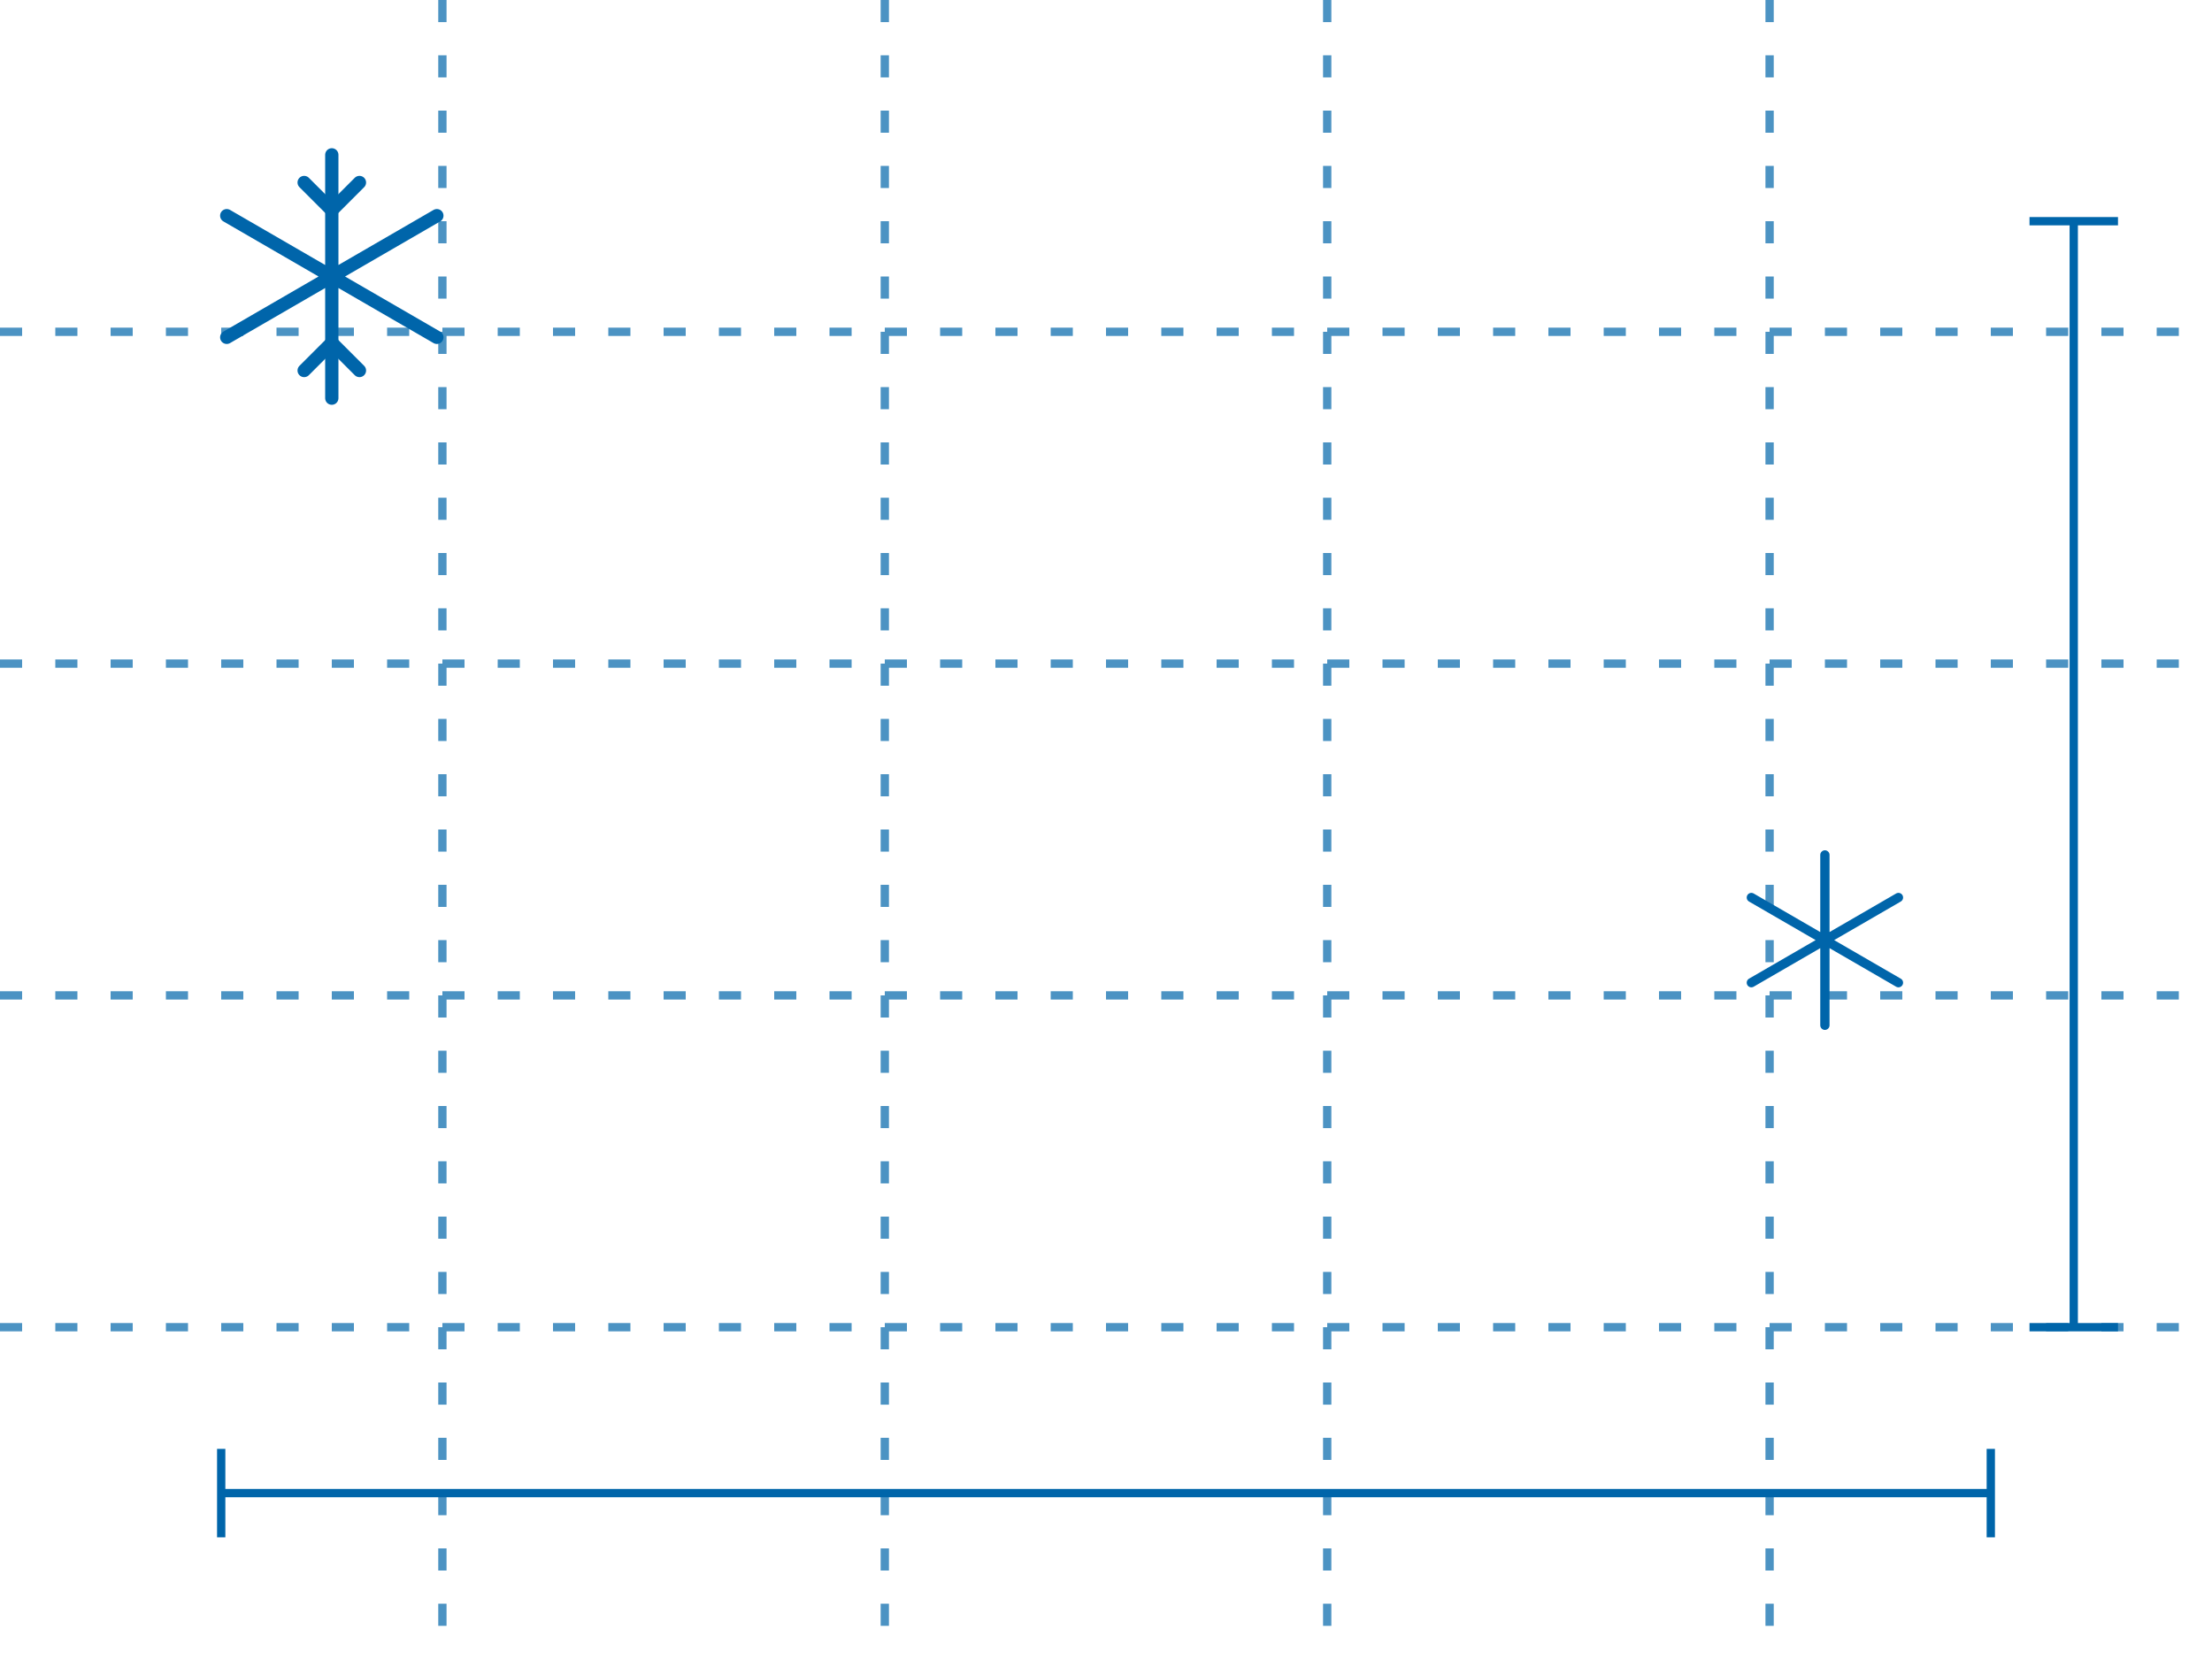
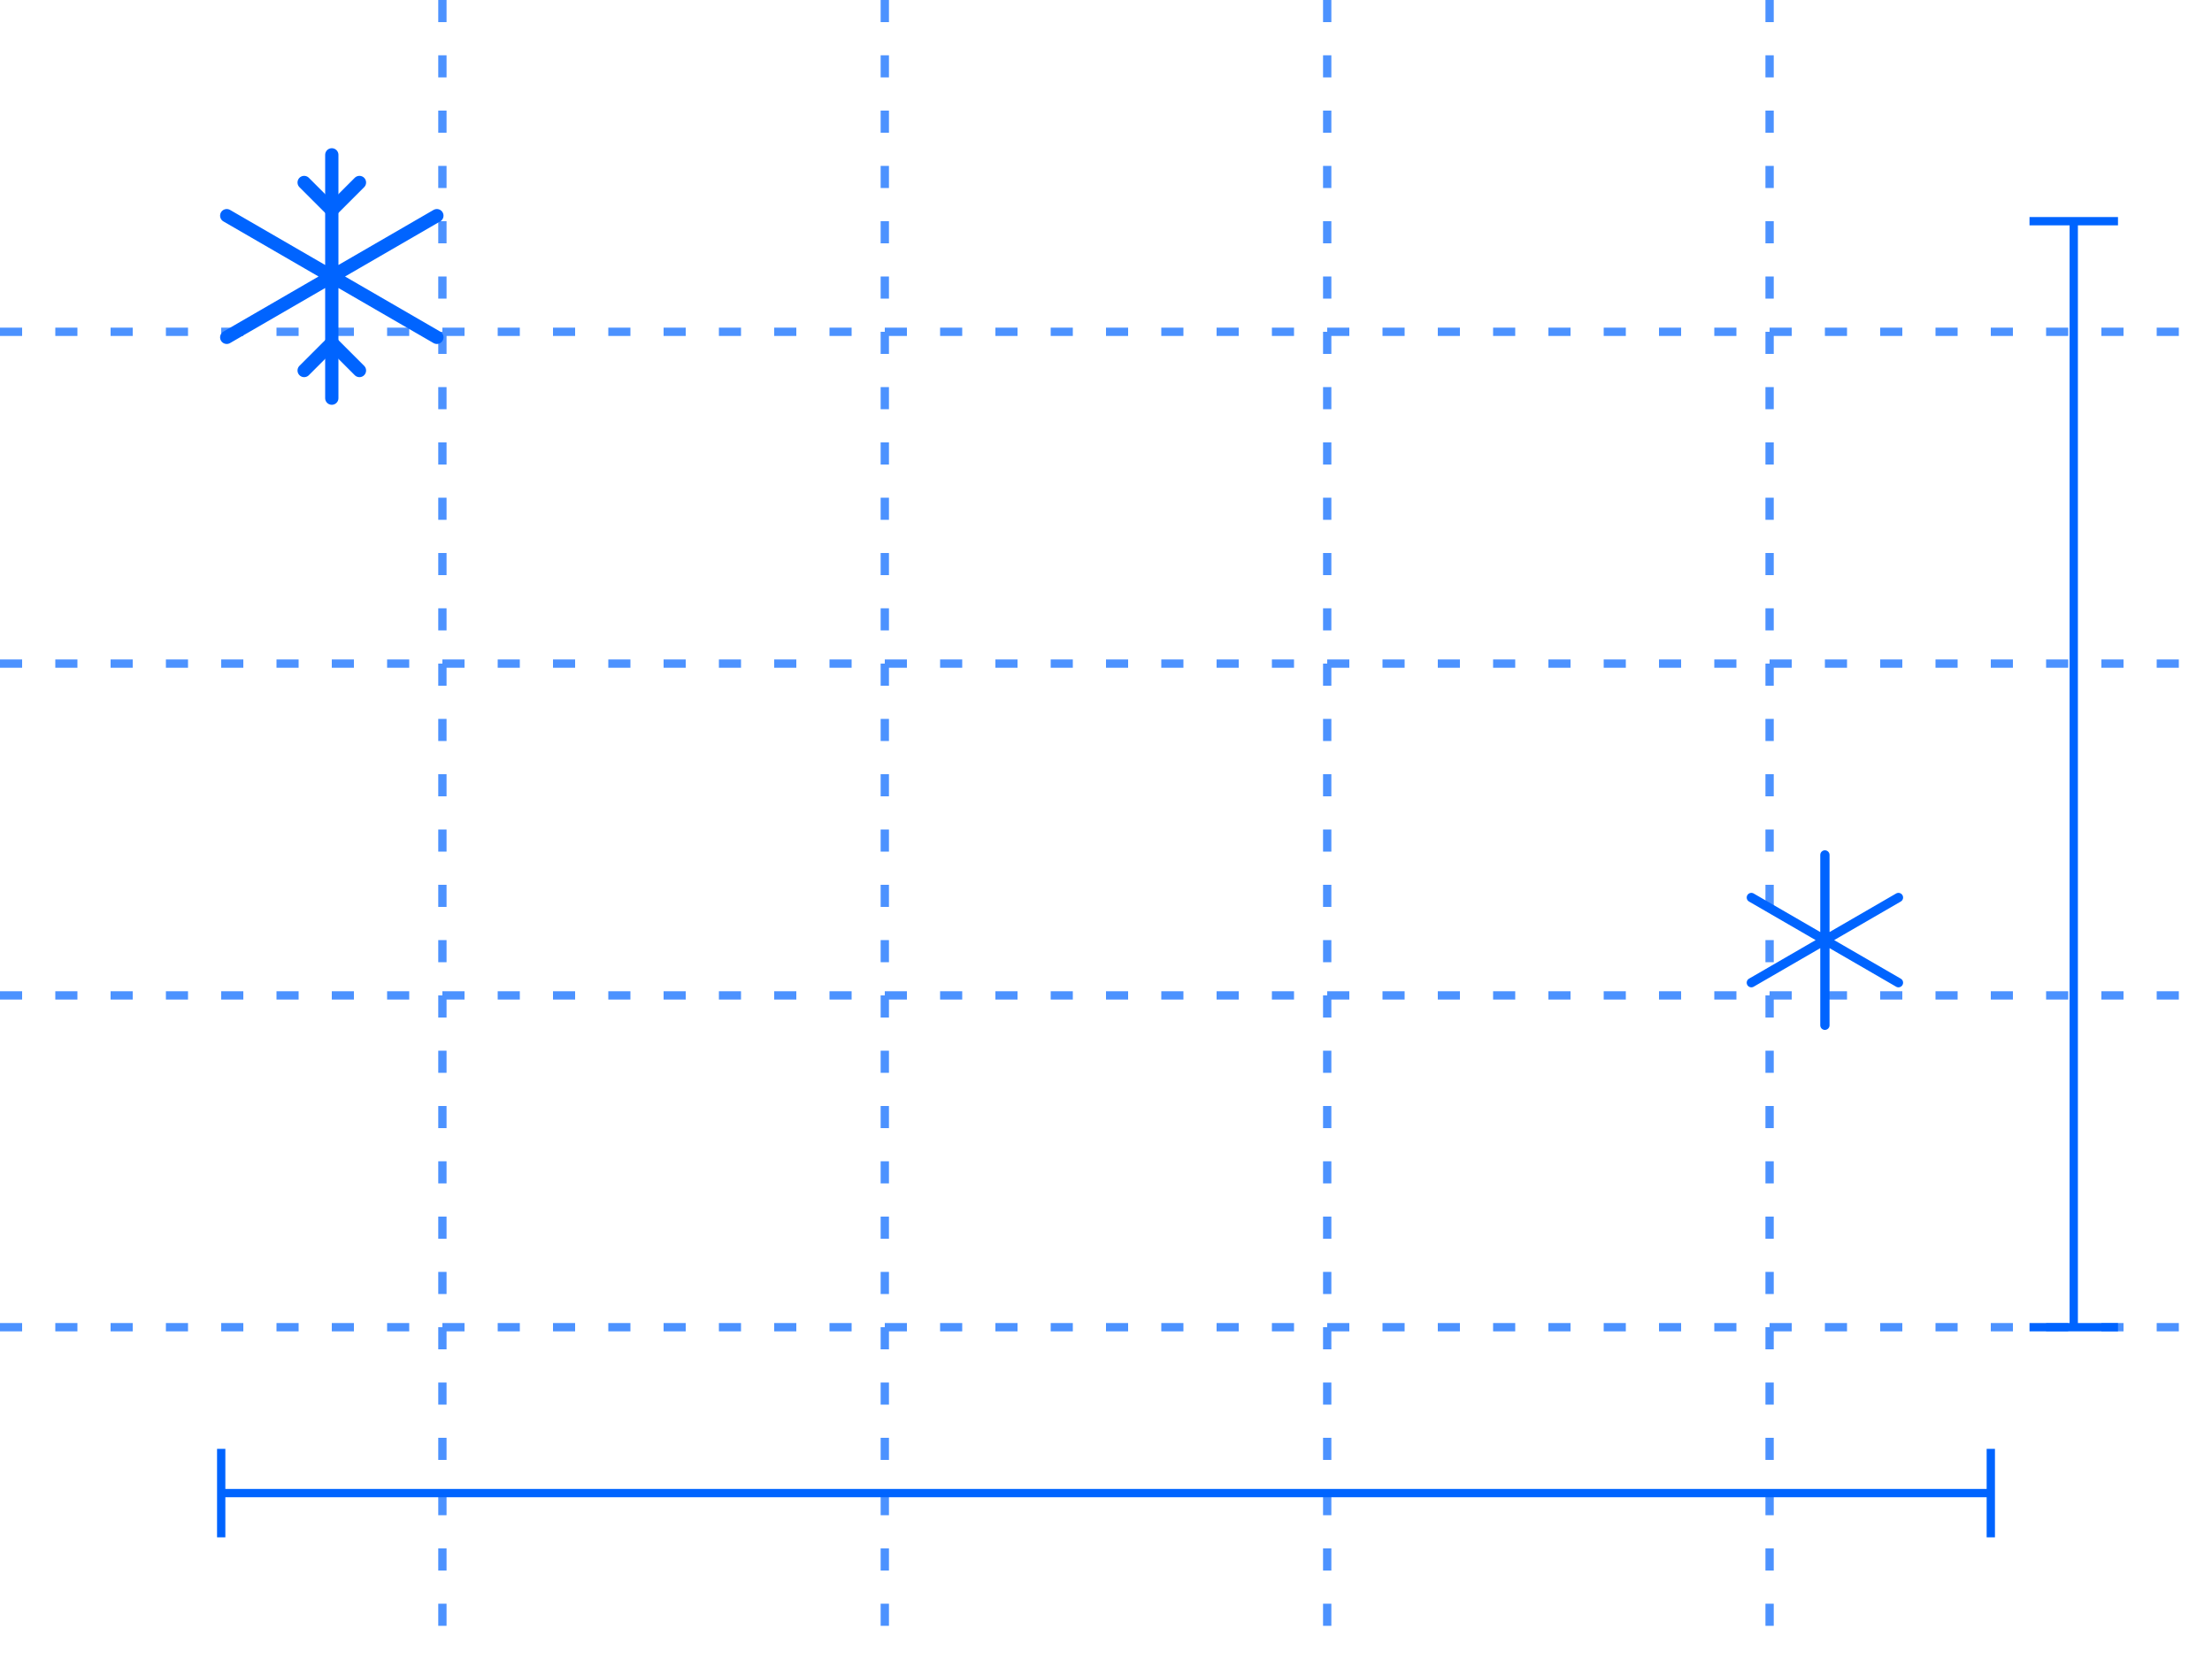
- <svg xmlns="http://www.w3.org/2000/svg" viewBox="0 0 400 300" width="400" height="300" fill="none" stroke="#0065AA" stroke-width="1.5">
+ <svg xmlns="http://www.w3.org/2000/svg" viewBox="0 0 400 300" width="400" height="300" fill="none" stroke="#0064FF" stroke-width="1.5">
  <g opacity=".7">
    <path d="M0 60 H400 M0 120 H400 M0 180 H400 M0 240 H400 M80 0 V300 M160 0 V300 M240 0 V300 M320 0 V300" stroke-dasharray="4 6" />
  </g>
  <path d="M40 270 H360" />
  <path d="M40 262 V278 M360 262 V278" />
  <path d="M375 40 V240" />
  <path d="M367 40 H383 M367 240 H383" />
  <g transform="translate(60 50)" stroke-width="2.4" stroke-linecap="round">
    <path d="M0 -22 V22 M-19 -11 L19 11 M-19 11 L19 -11" />
    <path d="M-5 -17 L0 -12 L5 -17 M-5 17 L0 12 L5 17" />
  </g>
  <g transform="translate(330 170) scale(.7)" stroke-width="2.4" stroke-linecap="round">
    <path d="M0 -22 V22 M-19 -11 L19 11 M-19 11 L19 -11" />
  </g>
</svg>
